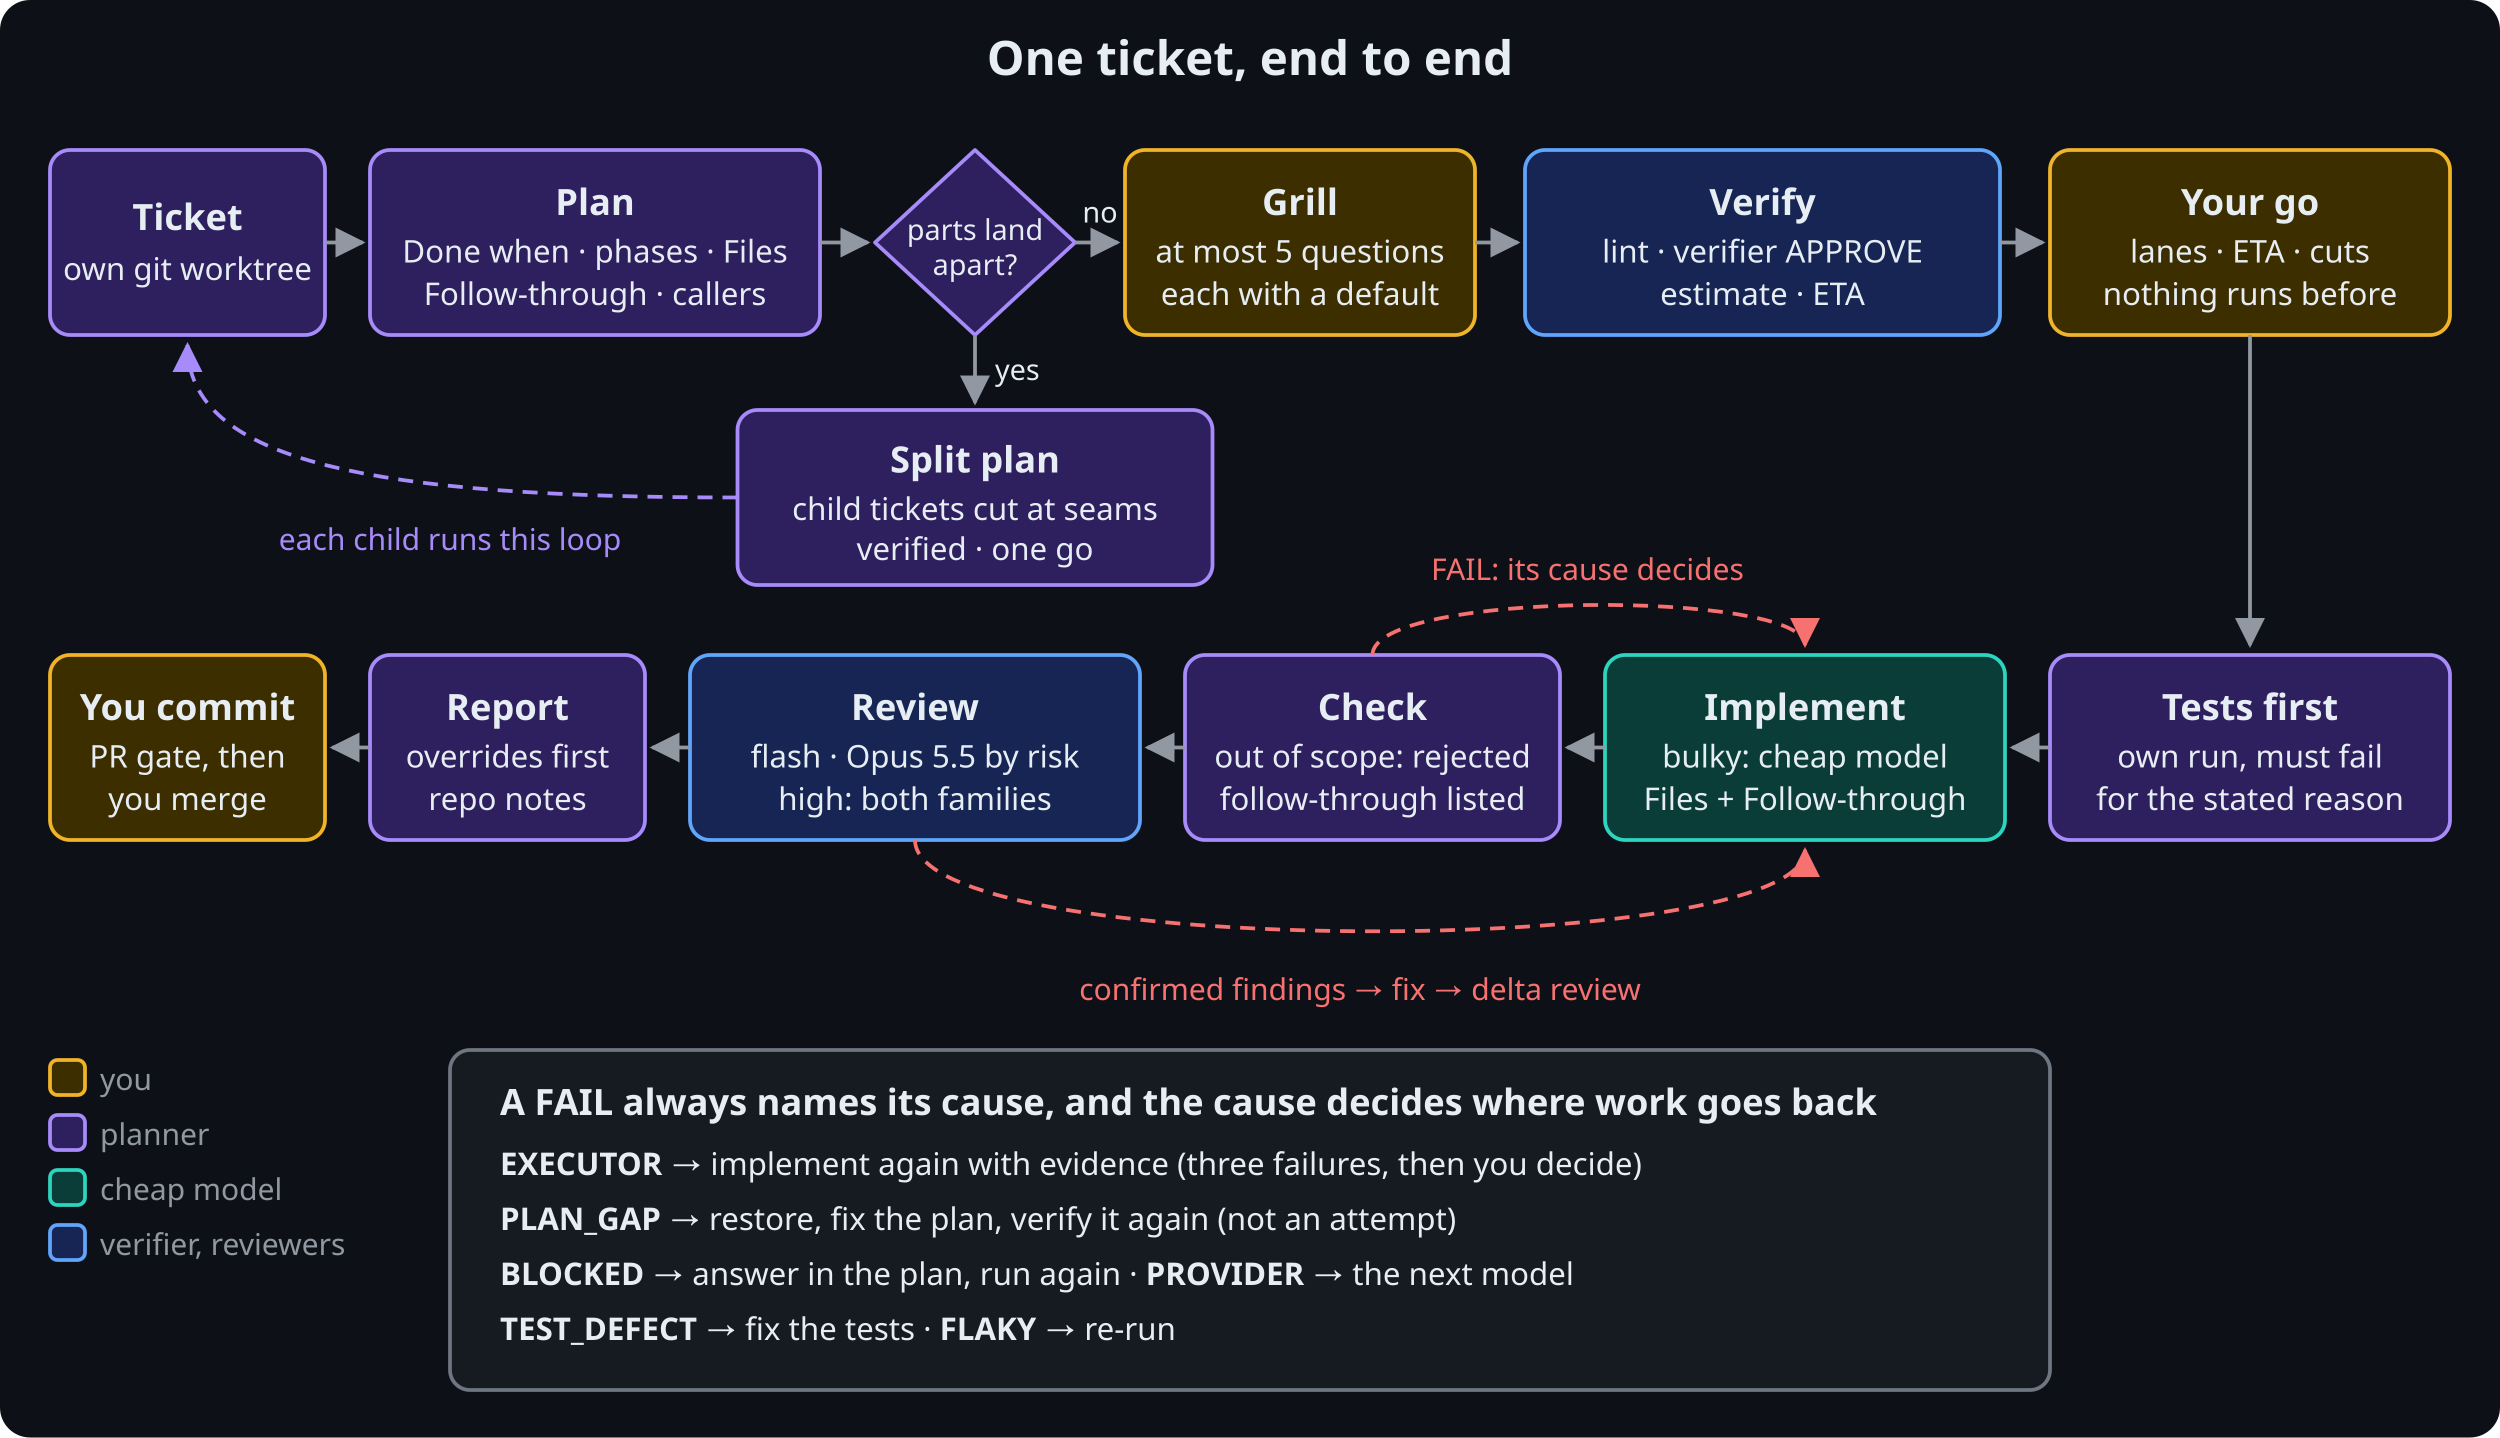
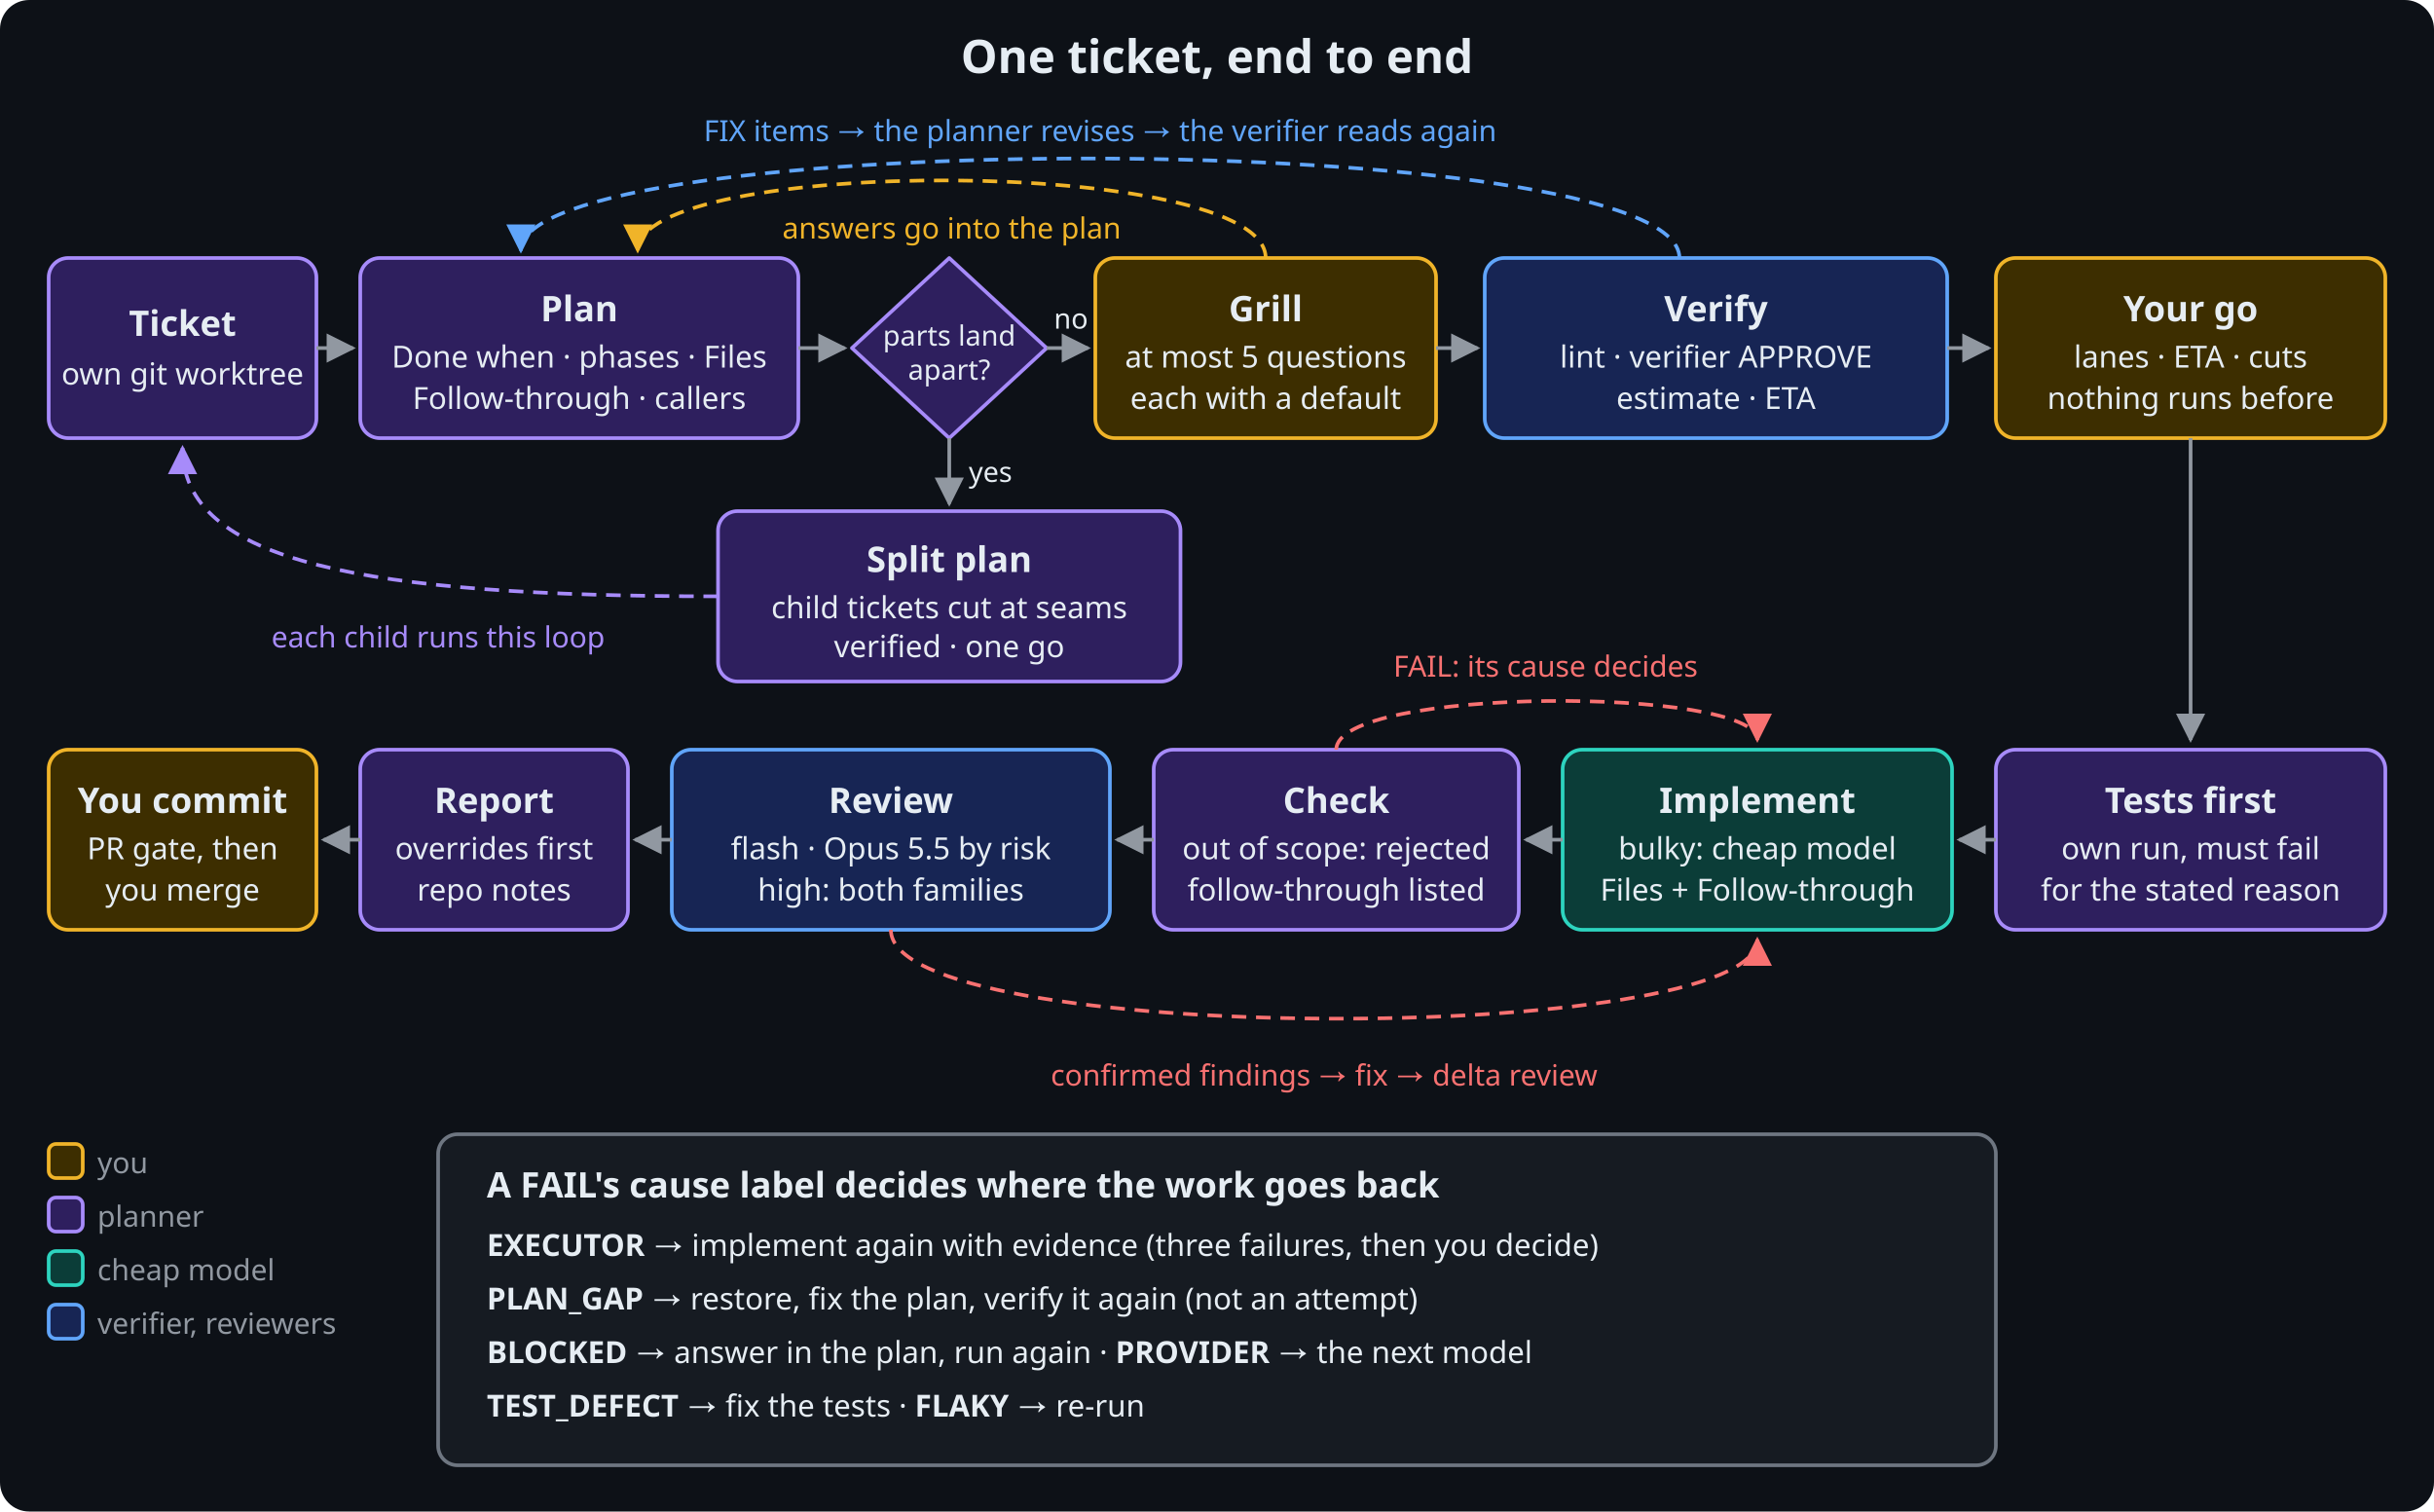
- <svg xmlns="http://www.w3.org/2000/svg" viewBox="0 0 1000 575" width="1000" height="575">
+ <svg xmlns="http://www.w3.org/2000/svg" viewBox="0 0 1000 621" width="1000" height="621">
  <defs>
    <marker id="ah" viewBox="0 0 10 10" refX="9" refY="5" markerWidth="8" markerHeight="8" orient="auto-start-reverse">
      <path d="M0,0 L10,5 L0,10 z" fill="#9198A1" />
    </marker>
    <marker id="ah-stop" viewBox="0 0 10 10" refX="9" refY="5" markerWidth="8" markerHeight="8" orient="auto-start-reverse">
      <path d="M0,0 L10,5 L0,10 z" fill="#F87171" />
    </marker>
    <marker id="ah-plan" viewBox="0 0 10 10" refX="9" refY="5" markerWidth="8" markerHeight="8" orient="auto-start-reverse">
      <path d="M0,0 L10,5 L0,10 z" fill="#A78BFA" />
    </marker>
+     <marker id="ah-you" viewBox="0 0 10 10" refX="9" refY="5" markerWidth="8" markerHeight="8" orient="auto-start-reverse">
+       <path d="M0,0 L10,5 L0,10 z" fill="#F0B429" />
+     </marker>
+     <marker id="ah-judge" viewBox="0 0 10 10" refX="9" refY="5" markerWidth="8" markerHeight="8" orient="auto-start-reverse">
+       <path d="M0,0 L10,5 L0,10 z" fill="#60A5FA" />
+     </marker>
    <style>text{font-family:-apple-system,BlinkMacSystemFont,"Segoe UI","Noto Sans",Helvetica,Arial,sans-serif;fill:#E6EDF3}.title{font-size:19px;font-weight:700}.t{font-size:14.5px;font-weight:700}.s{font-size:12.5px}.m{font-size:12px;fill:#9198A1}.q{font-size:11.5px}.h{font-size:11.5px;font-weight:700;fill:#9198A1;letter-spacing:.06em}.b{font-weight:600}.c{font-family:ui-monospace,SFMono-Regular,"SF Mono",Menlo,Consolas,"Liberation Mono",monospace}</style>
  </defs>
-   <rect width="1000" height="575" rx="12" fill="#0D1117" />
+   <rect width="1000" height="621" rx="12" fill="#0D1117" />
  <text x="500" y="30" text-anchor="middle" class="title">One ticket, end to end</text>
-   <rect x="20" y="60" width="110" height="74" rx="8" fill="#2E1F5E" stroke="#A78BFA" stroke-width="1.5" />
-   <text x="75" y="92" text-anchor="middle" class="t">Ticket</text>
-   <text x="75" y="112" text-anchor="middle" class="s">own git worktree</text>
-   <rect x="148" y="60" width="180" height="74" rx="8" fill="#2E1F5E" stroke="#A78BFA" stroke-width="1.5" />
-   <text x="238" y="86" text-anchor="middle" class="t">Plan</text>
-   <text x="238" y="105" text-anchor="middle" class="s">Done when · phases · Files</text>
-   <text x="238" y="122" text-anchor="middle" class="s">Follow-through · callers</text>
-   <polygon points="350,97 390,60 430,97 390,134" fill="#2E1F5E" stroke="#A78BFA" stroke-width="1.5" stroke-linejoin="round" />
-   <text x="390" y="96" text-anchor="middle" class="q">parts land</text>
-   <text x="390" y="110" text-anchor="middle" class="q">apart?</text>
-   <rect x="450" y="60" width="140" height="74" rx="8" fill="#3D2E00" stroke="#F0B429" stroke-width="1.5" />
-   <text x="520" y="86" text-anchor="middle" class="t">Grill</text>
-   <text x="520" y="105" text-anchor="middle" class="s">at most 5 questions</text>
-   <text x="520" y="122" text-anchor="middle" class="s">each with a default</text>
-   <rect x="610" y="60" width="190" height="74" rx="8" fill="#172554" stroke="#60A5FA" stroke-width="1.5" />
-   <text x="705" y="86" text-anchor="middle" class="t">Verify</text>
-   <text x="705" y="105" text-anchor="middle" class="s">lint · verifier APPROVE</text>
-   <text x="705" y="122" text-anchor="middle" class="s">estimate · ETA</text>
-   <rect x="820" y="60" width="160" height="74" rx="8" fill="#3D2E00" stroke="#F0B429" stroke-width="1.5" />
-   <text x="900" y="86" text-anchor="middle" class="t">Your go</text>
-   <text x="900" y="105" text-anchor="middle" class="s">lanes · ETA · cuts</text>
-   <text x="900" y="122" text-anchor="middle" class="s">nothing runs before</text>
-   <line x1="130" y1="97" x2="145" y2="97" stroke="#9198A1" stroke-width="1.5" marker-end="url(#ah)" />
-   <line x1="328" y1="97" x2="347" y2="97" stroke="#9198A1" stroke-width="1.5" marker-end="url(#ah)" />
-   <line x1="430" y1="97" x2="447" y2="97" stroke="#9198A1" stroke-width="1.5" marker-end="url(#ah)" />
-   <text x="440" y="89" text-anchor="middle" class="q">no</text>
-   <line x1="590" y1="97" x2="607" y2="97" stroke="#9198A1" stroke-width="1.5" marker-end="url(#ah)" />
-   <line x1="800" y1="97" x2="817" y2="97" stroke="#9198A1" stroke-width="1.5" marker-end="url(#ah)" />
-   <line x1="900" y1="134" x2="900" y2="258" stroke="#9198A1" stroke-width="1.5" marker-end="url(#ah)" />
-   <line x1="390" y1="134" x2="390" y2="161" stroke="#9198A1" stroke-width="1.5" marker-end="url(#ah)" />
-   <text x="398" y="152" class="q">yes</text>
-   <rect x="295" y="164" width="190" height="70" rx="8" fill="#2E1F5E" stroke="#A78BFA" stroke-width="1.5" />
-   <text x="390" y="189" text-anchor="middle" class="t">Split plan</text>
-   <text x="390" y="208" text-anchor="middle" class="s">child tickets cut at seams</text>
-   <text x="390" y="224" text-anchor="middle" class="s">verified · one go</text>
-   <path d="M295,199 C150,199 75,185 75,138" fill="none" stroke="#A78BFA" stroke-width="1.5" stroke-dasharray="6 4" marker-end="url(#ah-plan)" />
-   <text x="180" y="220" text-anchor="middle" class="m" style="fill:#A78BFA">each child runs this loop</text>
-   <rect x="820" y="262" width="160" height="74" rx="8" fill="#2E1F5E" stroke="#A78BFA" stroke-width="1.5" />
-   <text x="900" y="288" text-anchor="middle" class="t">Tests first</text>
-   <text x="900" y="307" text-anchor="middle" class="s">own run, must fail</text>
-   <text x="900" y="324" text-anchor="middle" class="s">for the stated reason</text>
-   <rect x="642" y="262" width="160" height="74" rx="8" fill="#0B3D38" stroke="#2DD4BF" stroke-width="1.5" />
-   <text x="722" y="288" text-anchor="middle" class="t">Implement</text>
-   <text x="722" y="307" text-anchor="middle" class="s">bulky: cheap model</text>
-   <text x="722" y="324" text-anchor="middle" class="s">Files + Follow-through</text>
-   <rect x="474" y="262" width="150" height="74" rx="8" fill="#2E1F5E" stroke="#A78BFA" stroke-width="1.5" />
-   <text x="549" y="288" text-anchor="middle" class="t">Check</text>
-   <text x="549" y="307" text-anchor="middle" class="s">out of scope: rejected</text>
-   <text x="549" y="324" text-anchor="middle" class="s">follow-through listed</text>
-   <rect x="276" y="262" width="180" height="74" rx="8" fill="#172554" stroke="#60A5FA" stroke-width="1.5" />
-   <text x="366" y="288" text-anchor="middle" class="t">Review</text>
-   <text x="366" y="307" text-anchor="middle" class="s">flash · Opus 5.5 by risk</text>
-   <text x="366" y="324" text-anchor="middle" class="s">high: both families</text>
-   <rect x="148" y="262" width="110" height="74" rx="8" fill="#2E1F5E" stroke="#A78BFA" stroke-width="1.5" />
-   <text x="203" y="288" text-anchor="middle" class="t">Report</text>
-   <text x="203" y="307" text-anchor="middle" class="s">overrides first</text>
-   <text x="203" y="324" text-anchor="middle" class="s">repo notes</text>
-   <rect x="20" y="262" width="110" height="74" rx="8" fill="#3D2E00" stroke="#F0B429" stroke-width="1.5" />
-   <text x="75" y="288" text-anchor="middle" class="t">You commit</text>
-   <text x="75" y="307" text-anchor="middle" class="s">PR gate, then</text>
-   <text x="75" y="324" text-anchor="middle" class="s">you merge</text>
-   <line x1="820" y1="299" x2="805" y2="299" stroke="#9198A1" stroke-width="1.5" marker-end="url(#ah)" />
-   <line x1="642" y1="299" x2="627" y2="299" stroke="#9198A1" stroke-width="1.5" marker-end="url(#ah)" />
-   <line x1="474" y1="299" x2="459" y2="299" stroke="#9198A1" stroke-width="1.5" marker-end="url(#ah)" />
-   <line x1="276" y1="299" x2="261" y2="299" stroke="#9198A1" stroke-width="1.5" marker-end="url(#ah)" />
-   <line x1="148" y1="299" x2="133" y2="299" stroke="#9198A1" stroke-width="1.5" marker-end="url(#ah)" />
-   <path d="M549,262 C549,236 722,236 722,258" fill="none" stroke="#F87171" stroke-width="1.5" stroke-dasharray="6 4" marker-end="url(#ah-stop)" />
-   <text x="635" y="232" text-anchor="middle" class="m" style="fill:#F87171">FAIL: its cause decides</text>
-   <path d="M366,336 C366,384 722,384 722,340" fill="none" stroke="#F87171" stroke-width="1.5" stroke-dasharray="6 4" marker-end="url(#ah-stop)" />
-   <text x="544" y="400" text-anchor="middle" class="m" style="fill:#F87171">confirmed findings → fix → delta review</text>
-   <rect x="180" y="420" width="640" height="136" rx="8" fill="#161B22" stroke="#6E7681" stroke-width="1.5" />
-   <text x="200" y="446" class="t">A FAIL always names its cause, and the cause decides where work goes back</text>
-   <text x="200" y="470" class="s">
-     <tspan font-weight="700">EXECUTOR</tspan> → implement again with evidence (three failures, then you decide)</text>
-   <text x="200" y="492" class="s">
-     <tspan font-weight="700">PLAN_GAP</tspan> → restore, fix the plan, verify it again (not an attempt)</text>
-   <text x="200" y="514" class="s">
-     <tspan font-weight="700">BLOCKED</tspan> → answer in the plan, run again · <tspan font-weight="700">PROVIDER</tspan> → the next model</text>
-   <text x="200" y="536" class="s">
-     <tspan font-weight="700">TEST_DEFECT</tspan> → fix the tests · <tspan font-weight="700">FLAKY</tspan> → re-run</text>
-   <rect x="20" y="424" width="14" height="14" rx="3" fill="#3D2E00" stroke="#F0B429" stroke-width="1.5" />
-   <text x="40" y="436" class="m">you</text>
-   <rect x="20" y="446" width="14" height="14" rx="3" fill="#2E1F5E" stroke="#A78BFA" stroke-width="1.5" />
-   <text x="40" y="458" class="m">planner</text>
-   <rect x="20" y="468" width="14" height="14" rx="3" fill="#0B3D38" stroke="#2DD4BF" stroke-width="1.5" />
-   <text x="40" y="480" class="m">cheap model</text>
-   <rect x="20" y="490" width="14" height="14" rx="3" fill="#172554" stroke="#60A5FA" stroke-width="1.5" />
-   <text x="40" y="502" class="m">verifier, reviewers</text>
+   <g transform="translate(0,46)">
+     <rect x="20" y="60" width="110" height="74" rx="8" fill="#2E1F5E" stroke="#A78BFA" stroke-width="1.5" />
+     <text x="75" y="92" text-anchor="middle" class="t">Ticket</text>
+     <text x="75" y="112" text-anchor="middle" class="s">own git worktree</text>
+     <rect x="148" y="60" width="180" height="74" rx="8" fill="#2E1F5E" stroke="#A78BFA" stroke-width="1.5" />
+     <text x="238" y="86" text-anchor="middle" class="t">Plan</text>
+     <text x="238" y="105" text-anchor="middle" class="s">Done when · phases · Files</text>
+     <text x="238" y="122" text-anchor="middle" class="s">Follow-through · callers</text>
+     <polygon points="350,97 390,60 430,97 390,134" fill="#2E1F5E" stroke="#A78BFA" stroke-width="1.5" stroke-linejoin="round" />
+     <text x="390" y="96" text-anchor="middle" class="q">parts land</text>
+     <text x="390" y="110" text-anchor="middle" class="q">apart?</text>
+     <rect x="450" y="60" width="140" height="74" rx="8" fill="#3D2E00" stroke="#F0B429" stroke-width="1.5" />
+     <text x="520" y="86" text-anchor="middle" class="t">Grill</text>
+     <text x="520" y="105" text-anchor="middle" class="s">at most 5 questions</text>
+     <text x="520" y="122" text-anchor="middle" class="s">each with a default</text>
+     <rect x="610" y="60" width="190" height="74" rx="8" fill="#172554" stroke="#60A5FA" stroke-width="1.5" />
+     <text x="705" y="86" text-anchor="middle" class="t">Verify</text>
+     <text x="705" y="105" text-anchor="middle" class="s">lint · verifier APPROVE</text>
+     <text x="705" y="122" text-anchor="middle" class="s">estimate · ETA</text>
+     <rect x="820" y="60" width="160" height="74" rx="8" fill="#3D2E00" stroke="#F0B429" stroke-width="1.5" />
+     <text x="900" y="86" text-anchor="middle" class="t">Your go</text>
+     <text x="900" y="105" text-anchor="middle" class="s">lanes · ETA · cuts</text>
+     <text x="900" y="122" text-anchor="middle" class="s">nothing runs before</text>
+     <line x1="130" y1="97" x2="145" y2="97" stroke="#9198A1" stroke-width="1.5" marker-end="url(#ah)" />
+     <line x1="328" y1="97" x2="347" y2="97" stroke="#9198A1" stroke-width="1.5" marker-end="url(#ah)" />
+     <line x1="430" y1="97" x2="447" y2="97" stroke="#9198A1" stroke-width="1.5" marker-end="url(#ah)" />
+     <text x="440" y="89" text-anchor="middle" class="q">no</text>
+     <line x1="590" y1="97" x2="607" y2="97" stroke="#9198A1" stroke-width="1.5" marker-end="url(#ah)" />
+     <line x1="800" y1="97" x2="817" y2="97" stroke="#9198A1" stroke-width="1.5" marker-end="url(#ah)" />
+     <line x1="900" y1="134" x2="900" y2="258" stroke="#9198A1" stroke-width="1.5" marker-end="url(#ah)" />
+     <path d="M690,60 C690,6 214,6 214,57" fill="none" stroke="#60A5FA" stroke-width="1.5" stroke-dasharray="6 4" marker-end="url(#ah-judge)" />
+     <text x="452" y="12" text-anchor="middle" class="m" style="fill:#60A5FA">FIX items → the planner revises → the verifier reads again</text>
+     <path d="M520,60 C520,18 262,18 262,57" fill="none" stroke="#F0B429" stroke-width="1.5" stroke-dasharray="6 4" marker-end="url(#ah-you)" />
+     <text x="391" y="52" text-anchor="middle" class="m" style="fill:#F0B429">answers go into the plan</text>
+     <line x1="390" y1="134" x2="390" y2="161" stroke="#9198A1" stroke-width="1.5" marker-end="url(#ah)" />
+     <text x="398" y="152" class="q">yes</text>
+     <rect x="295" y="164" width="190" height="70" rx="8" fill="#2E1F5E" stroke="#A78BFA" stroke-width="1.5" />
+     <text x="390" y="189" text-anchor="middle" class="t">Split plan</text>
+     <text x="390" y="208" text-anchor="middle" class="s">child tickets cut at seams</text>
+     <text x="390" y="224" text-anchor="middle" class="s">verified · one go</text>
+     <path d="M295,199 C150,199 75,185 75,138" fill="none" stroke="#A78BFA" stroke-width="1.5" stroke-dasharray="6 4" marker-end="url(#ah-plan)" />
+     <text x="180" y="220" text-anchor="middle" class="m" style="fill:#A78BFA">each child runs this loop</text>
+     <rect x="820" y="262" width="160" height="74" rx="8" fill="#2E1F5E" stroke="#A78BFA" stroke-width="1.5" />
+     <text x="900" y="288" text-anchor="middle" class="t">Tests first</text>
+     <text x="900" y="307" text-anchor="middle" class="s">own run, must fail</text>
+     <text x="900" y="324" text-anchor="middle" class="s">for the stated reason</text>
+     <rect x="642" y="262" width="160" height="74" rx="8" fill="#0B3D38" stroke="#2DD4BF" stroke-width="1.5" />
+     <text x="722" y="288" text-anchor="middle" class="t">Implement</text>
+     <text x="722" y="307" text-anchor="middle" class="s">bulky: cheap model</text>
+     <text x="722" y="324" text-anchor="middle" class="s">Files + Follow-through</text>
+     <rect x="474" y="262" width="150" height="74" rx="8" fill="#2E1F5E" stroke="#A78BFA" stroke-width="1.5" />
+     <text x="549" y="288" text-anchor="middle" class="t">Check</text>
+     <text x="549" y="307" text-anchor="middle" class="s">out of scope: rejected</text>
+     <text x="549" y="324" text-anchor="middle" class="s">follow-through listed</text>
+     <rect x="276" y="262" width="180" height="74" rx="8" fill="#172554" stroke="#60A5FA" stroke-width="1.5" />
+     <text x="366" y="288" text-anchor="middle" class="t">Review</text>
+     <text x="366" y="307" text-anchor="middle" class="s">flash · Opus 5.5 by risk</text>
+     <text x="366" y="324" text-anchor="middle" class="s">high: both families</text>
+     <rect x="148" y="262" width="110" height="74" rx="8" fill="#2E1F5E" stroke="#A78BFA" stroke-width="1.5" />
+     <text x="203" y="288" text-anchor="middle" class="t">Report</text>
+     <text x="203" y="307" text-anchor="middle" class="s">overrides first</text>
+     <text x="203" y="324" text-anchor="middle" class="s">repo notes</text>
+     <rect x="20" y="262" width="110" height="74" rx="8" fill="#3D2E00" stroke="#F0B429" stroke-width="1.5" />
+     <text x="75" y="288" text-anchor="middle" class="t">You commit</text>
+     <text x="75" y="307" text-anchor="middle" class="s">PR gate, then</text>
+     <text x="75" y="324" text-anchor="middle" class="s">you merge</text>
+     <line x1="820" y1="299" x2="805" y2="299" stroke="#9198A1" stroke-width="1.5" marker-end="url(#ah)" />
+     <line x1="642" y1="299" x2="627" y2="299" stroke="#9198A1" stroke-width="1.5" marker-end="url(#ah)" />
+     <line x1="474" y1="299" x2="459" y2="299" stroke="#9198A1" stroke-width="1.5" marker-end="url(#ah)" />
+     <line x1="276" y1="299" x2="261" y2="299" stroke="#9198A1" stroke-width="1.5" marker-end="url(#ah)" />
+     <line x1="148" y1="299" x2="133" y2="299" stroke="#9198A1" stroke-width="1.5" marker-end="url(#ah)" />
+     <path d="M549,262 C549,236 722,236 722,258" fill="none" stroke="#F87171" stroke-width="1.5" stroke-dasharray="6 4" marker-end="url(#ah-stop)" />
+     <text x="635" y="232" text-anchor="middle" class="m" style="fill:#F87171">FAIL: its cause decides</text>
+     <path d="M366,336 C366,384 722,384 722,340" fill="none" stroke="#F87171" stroke-width="1.5" stroke-dasharray="6 4" marker-end="url(#ah-stop)" />
+     <text x="544" y="400" text-anchor="middle" class="m" style="fill:#F87171">confirmed findings → fix → delta review</text>
+     <rect x="180" y="420" width="640" height="136" rx="8" fill="#161B22" stroke="#6E7681" stroke-width="1.5" />
+     <text x="200" y="446" class="t">A FAIL's cause label decides where the work goes back</text>
+     <text x="200" y="470" class="s">
+       <tspan font-weight="700">EXECUTOR</tspan> → implement again with evidence (three failures, then you decide)</text>
+     <text x="200" y="492" class="s">
+       <tspan font-weight="700">PLAN_GAP</tspan> → restore, fix the plan, verify it again (not an attempt)</text>
+     <text x="200" y="514" class="s">
+       <tspan font-weight="700">BLOCKED</tspan> → answer in the plan, run again · <tspan font-weight="700">PROVIDER</tspan> → the next model</text>
+     <text x="200" y="536" class="s">
+       <tspan font-weight="700">TEST_DEFECT</tspan> → fix the tests · <tspan font-weight="700">FLAKY</tspan> → re-run</text>
+     <rect x="20" y="424" width="14" height="14" rx="3" fill="#3D2E00" stroke="#F0B429" stroke-width="1.5" />
+     <text x="40" y="436" class="m">you</text>
+     <rect x="20" y="446" width="14" height="14" rx="3" fill="#2E1F5E" stroke="#A78BFA" stroke-width="1.5" />
+     <text x="40" y="458" class="m">planner</text>
+     <rect x="20" y="468" width="14" height="14" rx="3" fill="#0B3D38" stroke="#2DD4BF" stroke-width="1.5" />
+     <text x="40" y="480" class="m">cheap model</text>
+     <rect x="20" y="490" width="14" height="14" rx="3" fill="#172554" stroke="#60A5FA" stroke-width="1.5" />
+     <text x="40" y="502" class="m">verifier, reviewers</text>
+   </g>
</svg>
